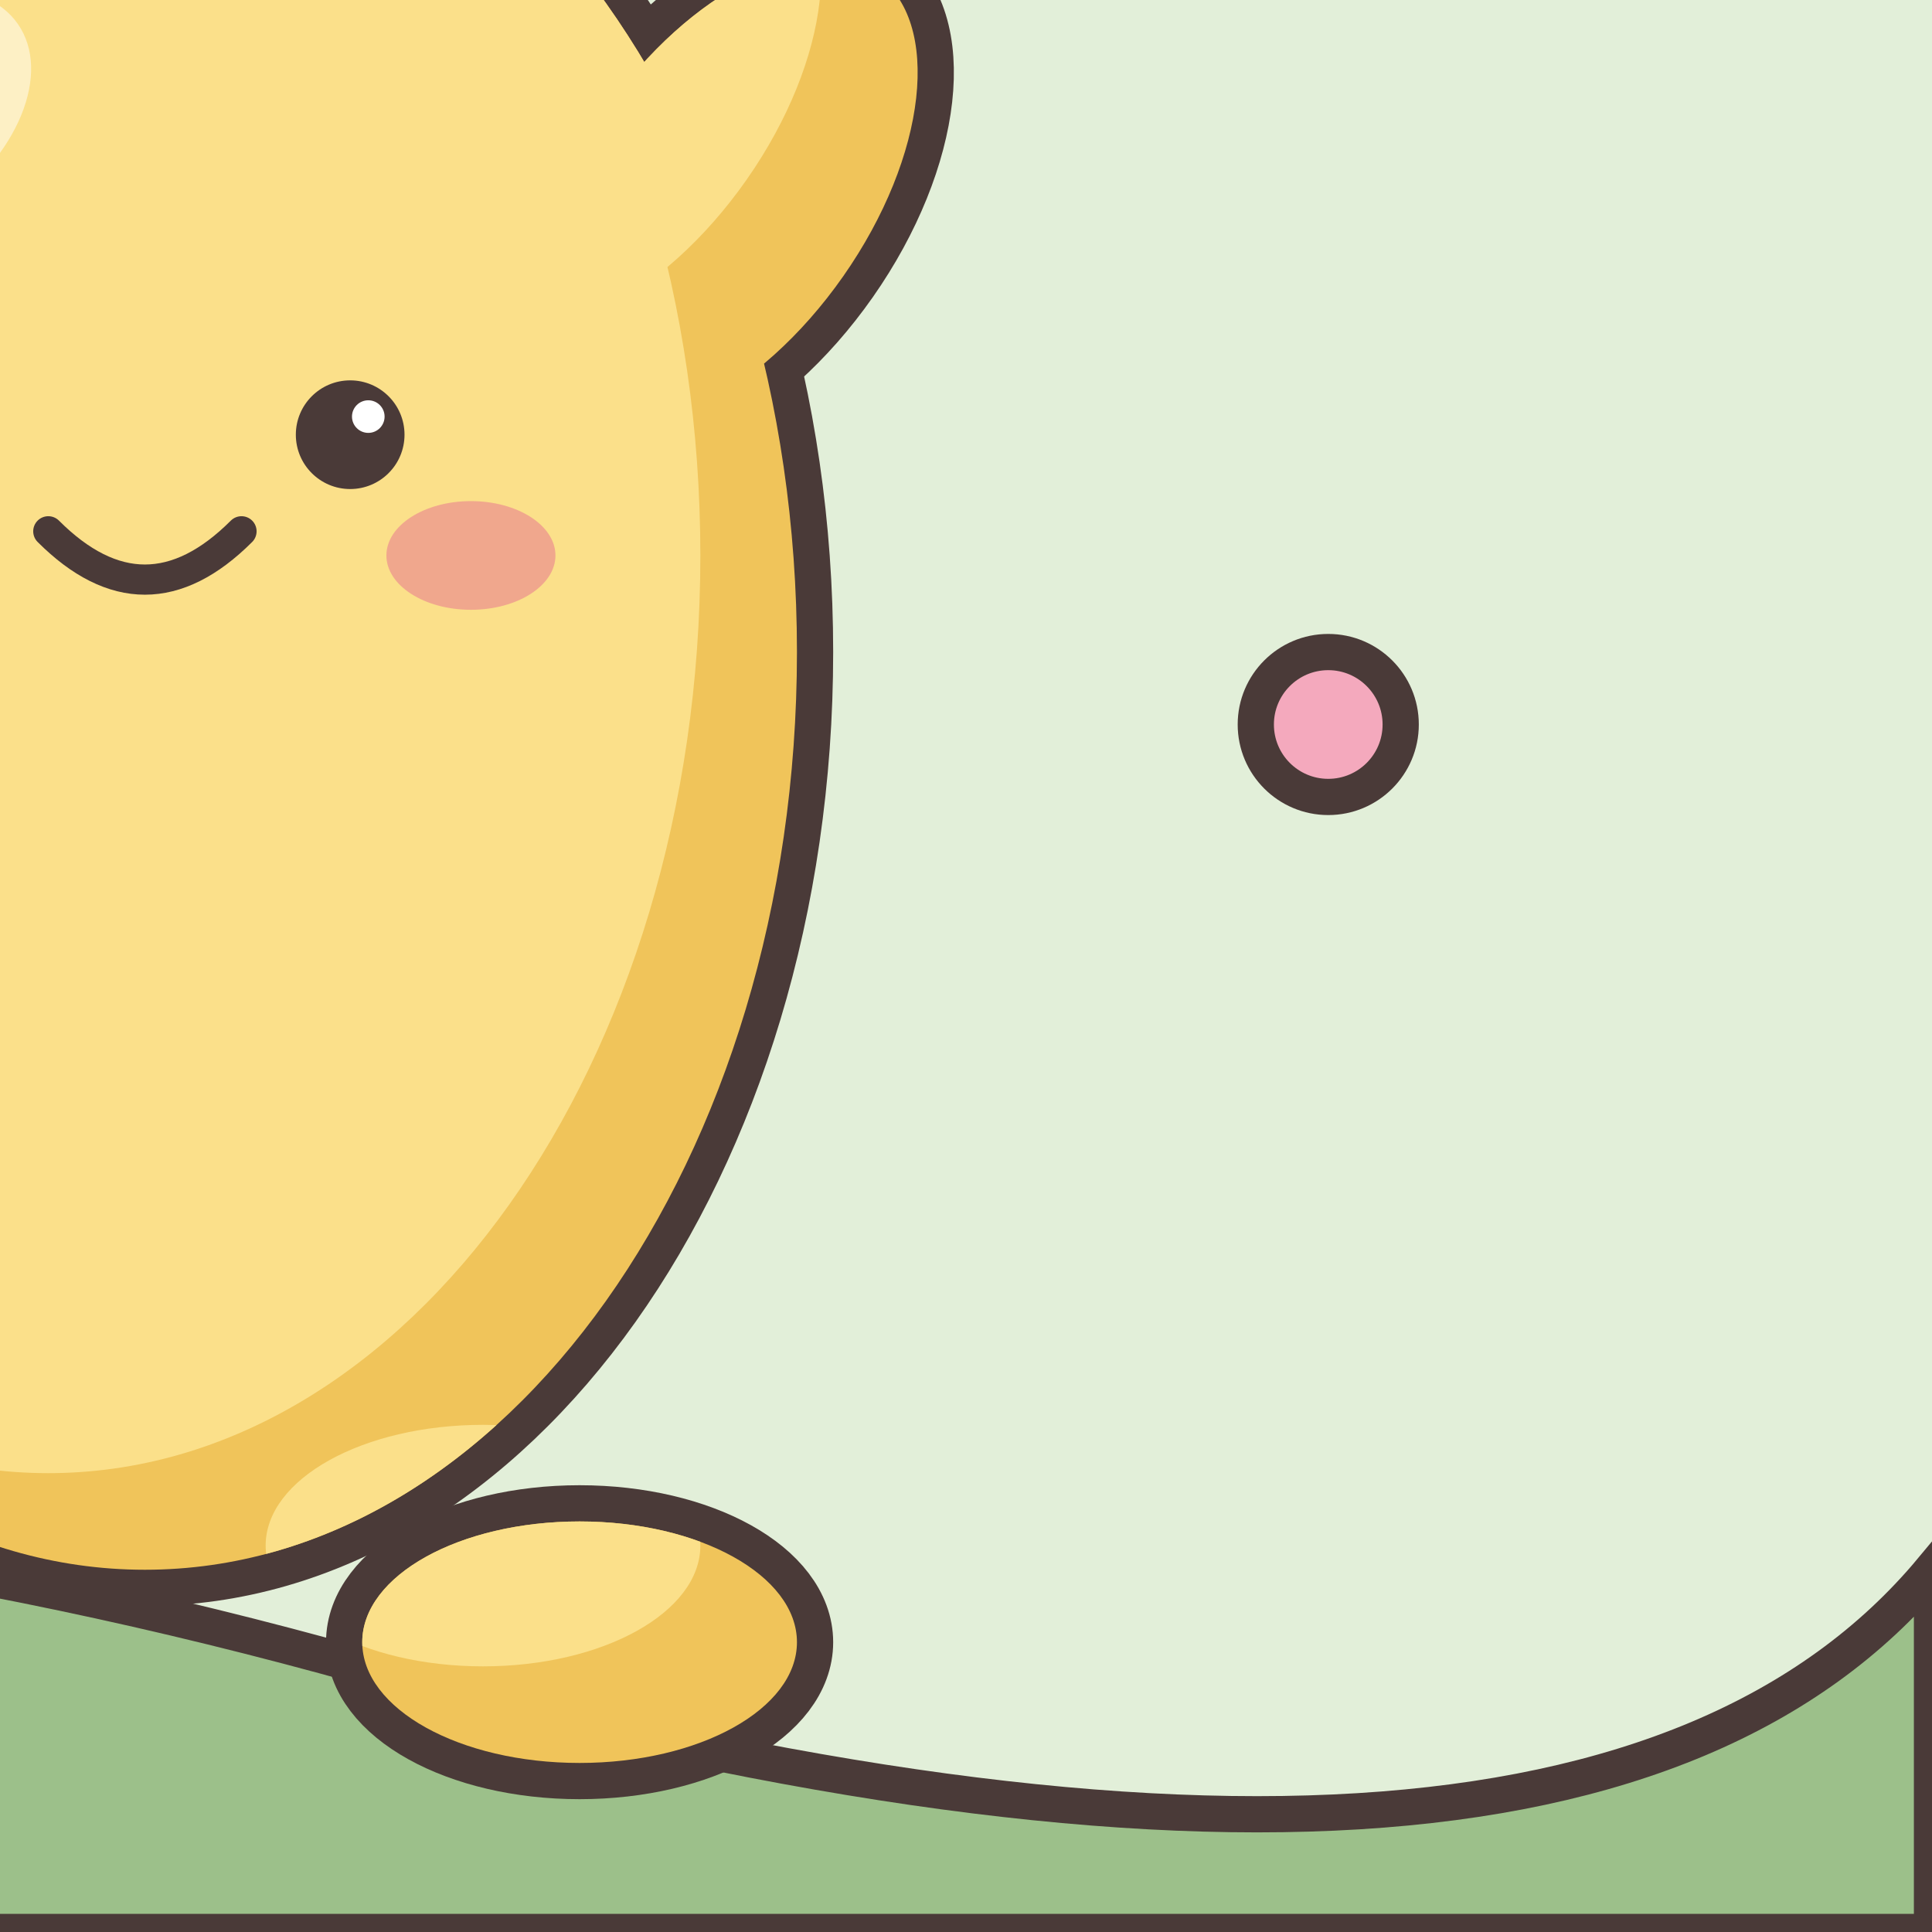
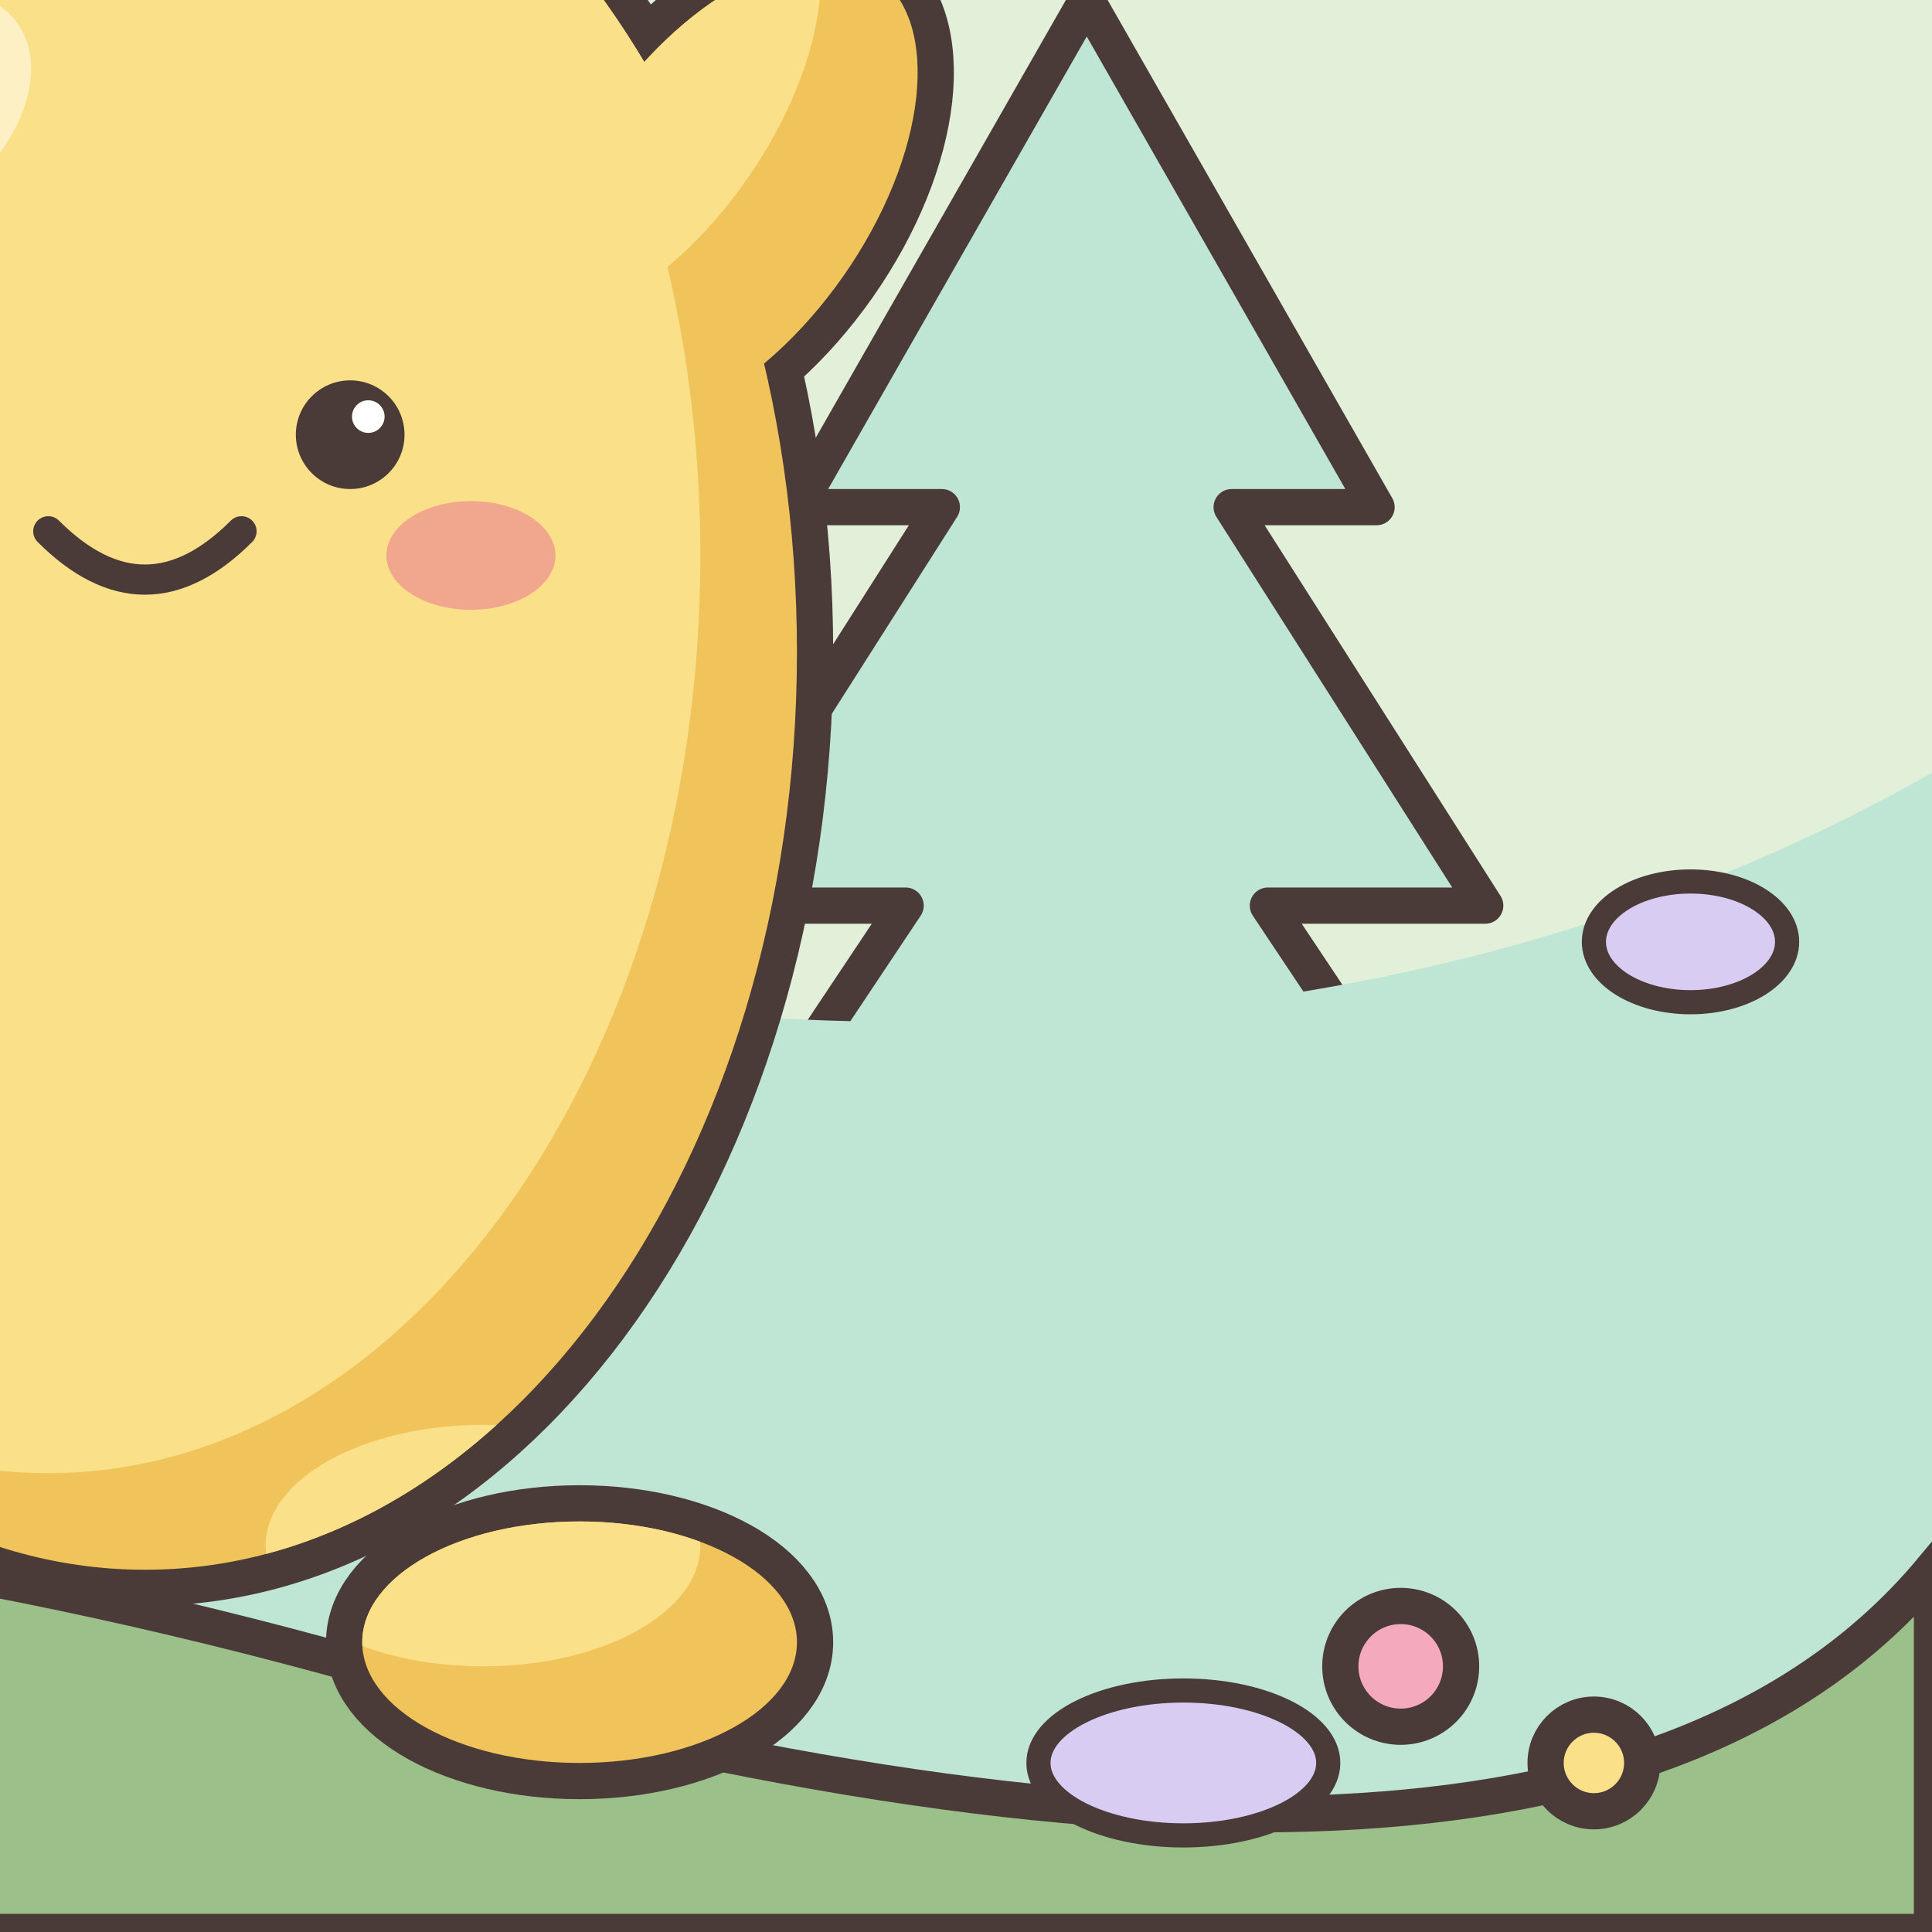
<svg xmlns="http://www.w3.org/2000/svg" width="160" height="160" viewBox="160 160 160 160">
  <rect width="320" height="320" fill="#e2efd9" />
+   <g transform="translate(250 238) scale(1.5)">
+     <rect x="-4" y="22" width="8" height="12" fill="#8a6a4f" stroke="#4a3a38" stroke-width="2" />
+     <path d="M0 -52L-16 -24H-8L-22 -2H-10L-26 22H26L10 -2H22L8 -24H16Z" fill="#bfe6d4" stroke="#4a3a38" stroke-width="2" stroke-linejoin="round" />
+   </g>
+   <g transform="translate(30 250) scale(1.2)">
+     <rect x="-4" y="22" width="8" height="12" fill="#8a6a4f" stroke="#4a3a38" stroke-width="2" />
+     <path d="M0 -52L-16 -24H-8L-22 -2H-10L-26 22H26L10 -2H22L8 -24H16Z" fill="#bfe6d4" stroke="#4a3a38" stroke-width="2" stroke-linejoin="round" />
+   </g>
+   <path d="M0 240Q80 214 170 236T320 224V320H0Z" fill="#bfe6d4" />
  <path d="M-10 90Q90 70 200 20" fill="none" stroke="#4a3a38" stroke-width="3" stroke-linecap="round" stroke-linejoin="round" />
  <g transform="translate(30 82) rotate(-75) scale(0.8)">
    <path d="M0 0C14-30 46-30 62 0C46 30 14 30 0 0Z" fill="#9cc08a" stroke="#4a3a38" stroke-width="3" />
    <path d="M4 0H54" fill="none" stroke="#4a3a38" stroke-width="2" stroke-linecap="round" stroke-linejoin="round" />
  </g>
  <g transform="translate(90 70) rotate(60) scale(0.8)">
    <path d="M0 0C14-30 46-30 62 0C46 30 14 30 0 0Z" fill="#9cc08a" stroke="#4a3a38" stroke-width="3" />
    <path d="M4 0H54" fill="none" stroke="#4a3a38" stroke-width="2" stroke-linecap="round" stroke-linejoin="round" />
  </g>
  <g transform="translate(150 50) rotate(-70) scale(0.8)">
    <path d="M0 0C14-30 46-30 62 0C46 30 14 30 0 0Z" fill="#9cc08a" stroke="#4a3a38" stroke-width="3" />
    <path d="M4 0H54" fill="none" stroke="#4a3a38" stroke-width="2" stroke-linecap="round" stroke-linejoin="round" />
  </g>
-   <circle cx="40" cy="190" r="8" fill="#f6b98c" stroke="#4a3a38" stroke-width="3" />
+   <g transform="translate(44 56) scale(1.1)">
+     <circle r="9" fill="#e8788f" stroke="#4a3a38" stroke-width="2" />
+     <path d="M-6 -7a8 8 0 0 1 12 0Z" fill="#4a3a38" />
+     <path d="M0 -7V9" fill="none" stroke="#4a3a38" stroke-width="2" stroke-linecap="round" stroke-linejoin="round" />
+     <circle cx="-4" cy="1" r="1.8" fill="#4a3a38" />
+     <circle cx="4" cy="2" r="1.8" fill="#4a3a38" />
+   </g>
+   <g transform="translate(214 22) scale(1.1)">
+     <g transform="scale(-1 1)">
+       <path d="M-10 0L-20 -5L-18 4Z" fill="#f6b98c" stroke="#4a3a38" stroke-width="2" />
+       <ellipse rx="12" ry="8.5" fill="#f6b98c" stroke="#4a3a38" stroke-width="2" />
+       <circle cx="9" cy="-6" r="6.5" fill="#f6b98c" stroke="#4a3a38" stroke-width="2" />
+       <path d="M14 -7L21 -4L14 -2Z" fill="#e79c6c" stroke="#4a3a38" stroke-width="2" />
+       <ellipse cx="-2" cy="2" rx="6" ry="4" fill="#f9c6d3" stroke="#4a3a38" stroke-width="2" opacity=".8" />
+       <circle cx="10" cy="-7" r="1.6" fill="#4a3a38" />
+     </g>
+   </g>
  <circle cx="285" cy="120" r="7" fill="#fbe08a" stroke="#4a3a38" stroke-width="3" />
-   <circle cx="270" cy="220" r="6" fill="#f4a9bd" stroke="#4a3a38" stroke-width="3" />
+   <circle cx="60" cy="160" r="6" fill="#f4a9bd" stroke="#4a3a38" stroke-width="3" />
  <path d="M0 300Q90 270 190 298T320 290V320H0Z" fill="#9cc08a" stroke="#4a3a38" stroke-width="3" />
+   <g transform="translate(30 296) scale(1.2)">
+     <path d="M-7 0V-14H7V0Q0 4 -7 0Z" fill="#fffaf1" stroke="#4a3a38" stroke-width="2" />
+     <path d="M-20 -14A20 16 0 0 1 20 -14Z" fill="#e8788f" stroke="#4a3a38" stroke-width="2" />
+     <circle cx="-8" cy="-22" r="3" fill="#fff" />
+     <circle cx="6" cy="-26" r="2.5" fill="#fff" />
+     <circle cx="12" cy="-19" r="2" fill="#fff" />
+   </g>
+   <g transform="translate(64 304) scale(0.8)">
+     <path d="M-7 0V-14H7V0Q0 4 -7 0Z" fill="#fffaf1" stroke="#4a3a38" stroke-width="2" />
+     <path d="M-20 -14A20 16 0 0 1 20 -14Z" fill="#e79c6c" stroke="#4a3a38" stroke-width="2" />
+     <circle cx="-8" cy="-22" r="3" fill="#fff" />
+     <circle cx="6" cy="-26" r="2.5" fill="#fff" />
+     <circle cx="12" cy="-19" r="2" fill="#fff" />
+   </g>
+   <path d="M120 312q-4-14-10-18M120 312q0-18 2-24M120 312q4-14 12-16" fill="none" stroke="#6f9f6b" stroke-width="3" stroke-linecap="round" stroke-linejoin="round" />
  <path d="M152 140Q146 112 128 98M148 118L168 100M192 140Q198 112 216 98M196 118L176 100" fill="none" stroke="#8a6a4f" stroke-width="4" stroke-linecap="round" stroke-linejoin="round" />
  <g stroke="#4a3a38" stroke-width="6" stroke-linejoin="round" fill="#4a3a38">
    <ellipse cx="172" cy="214" rx="54" ry="76" />
    <ellipse cx="136" cy="296" rx="18" ry="10" />
    <ellipse cx="208" cy="296" rx="18" ry="10" />
    <ellipse cx="124" cy="176" rx="12" ry="22" transform="rotate(-35 124 176)" />
    <ellipse cx="220" cy="176" rx="12" ry="22" transform="rotate(35 220 176)" />
  </g>
  <clipPath id="moss">
    <ellipse cx="172" cy="214" rx="54" ry="76" />
    <ellipse cx="136" cy="296" rx="18" ry="10" />
    <ellipse cx="208" cy="296" rx="18" ry="10" />
    <ellipse cx="124" cy="176" rx="12" ry="22" transform="rotate(-35 124 176)" />
    <ellipse cx="220" cy="176" rx="12" ry="22" transform="rotate(35 220 176)" />
  </clipPath>
  <g clip-path="url(#moss)">
    <rect width="320" height="320" fill="#f0c45a" />
    <g transform="translate(-8 -8)" fill="#fbe08a">
      <ellipse cx="172" cy="214" rx="54" ry="76" />
      <ellipse cx="136" cy="296" rx="18" ry="10" />
      <ellipse cx="208" cy="296" rx="18" ry="10" />
      <ellipse cx="124" cy="176" rx="12" ry="22" transform="rotate(-35 124 176)" />
      <ellipse cx="220" cy="176" rx="12" ry="22" transform="rotate(35 220 176)" />
    </g>
    <ellipse cx="150" cy="170" rx="14" ry="9" fill="#fff" opacity=".5" transform="rotate(-35 150 170)" />
  </g>
  <circle cx="155" cy="196" r="4.5" fill="#4a3a38" />
  <circle cx="156.5" cy="194.5" r="1.35" fill="#fff" />
  <circle cx="189" cy="196" r="4.5" fill="#4a3a38" />
  <circle cx="190.5" cy="194.5" r="1.35" fill="#fff" />
  <ellipse cx="145" cy="206" rx="7" ry="4.5" fill="#e8788f" opacity=".55" />
  <ellipse cx="199" cy="206" rx="7" ry="4.5" fill="#e8788f" opacity=".55" />
  <path d="M164 204Q172 212 180 204" fill="none" stroke="#4a3a38" stroke-width="2.5" stroke-linecap="round" stroke-linejoin="round" />
+   <circle cx="276" cy="298" r="5" fill="#f4a9bd" stroke="#4a3a38" stroke-width="3" />
+   <circle cx="292" cy="306" r="4" fill="#fbe08a" stroke="#4a3a38" stroke-width="3" />
+   <ellipse cx="258" cy="306" rx="12" ry="6" fill="#d8ccf2" stroke="#4a3a38" stroke-width="2" />
+   <ellipse cx="300" cy="238" rx="8" ry="5" fill="#d8ccf2" stroke="#4a3a38" stroke-width="2" />
</svg>
